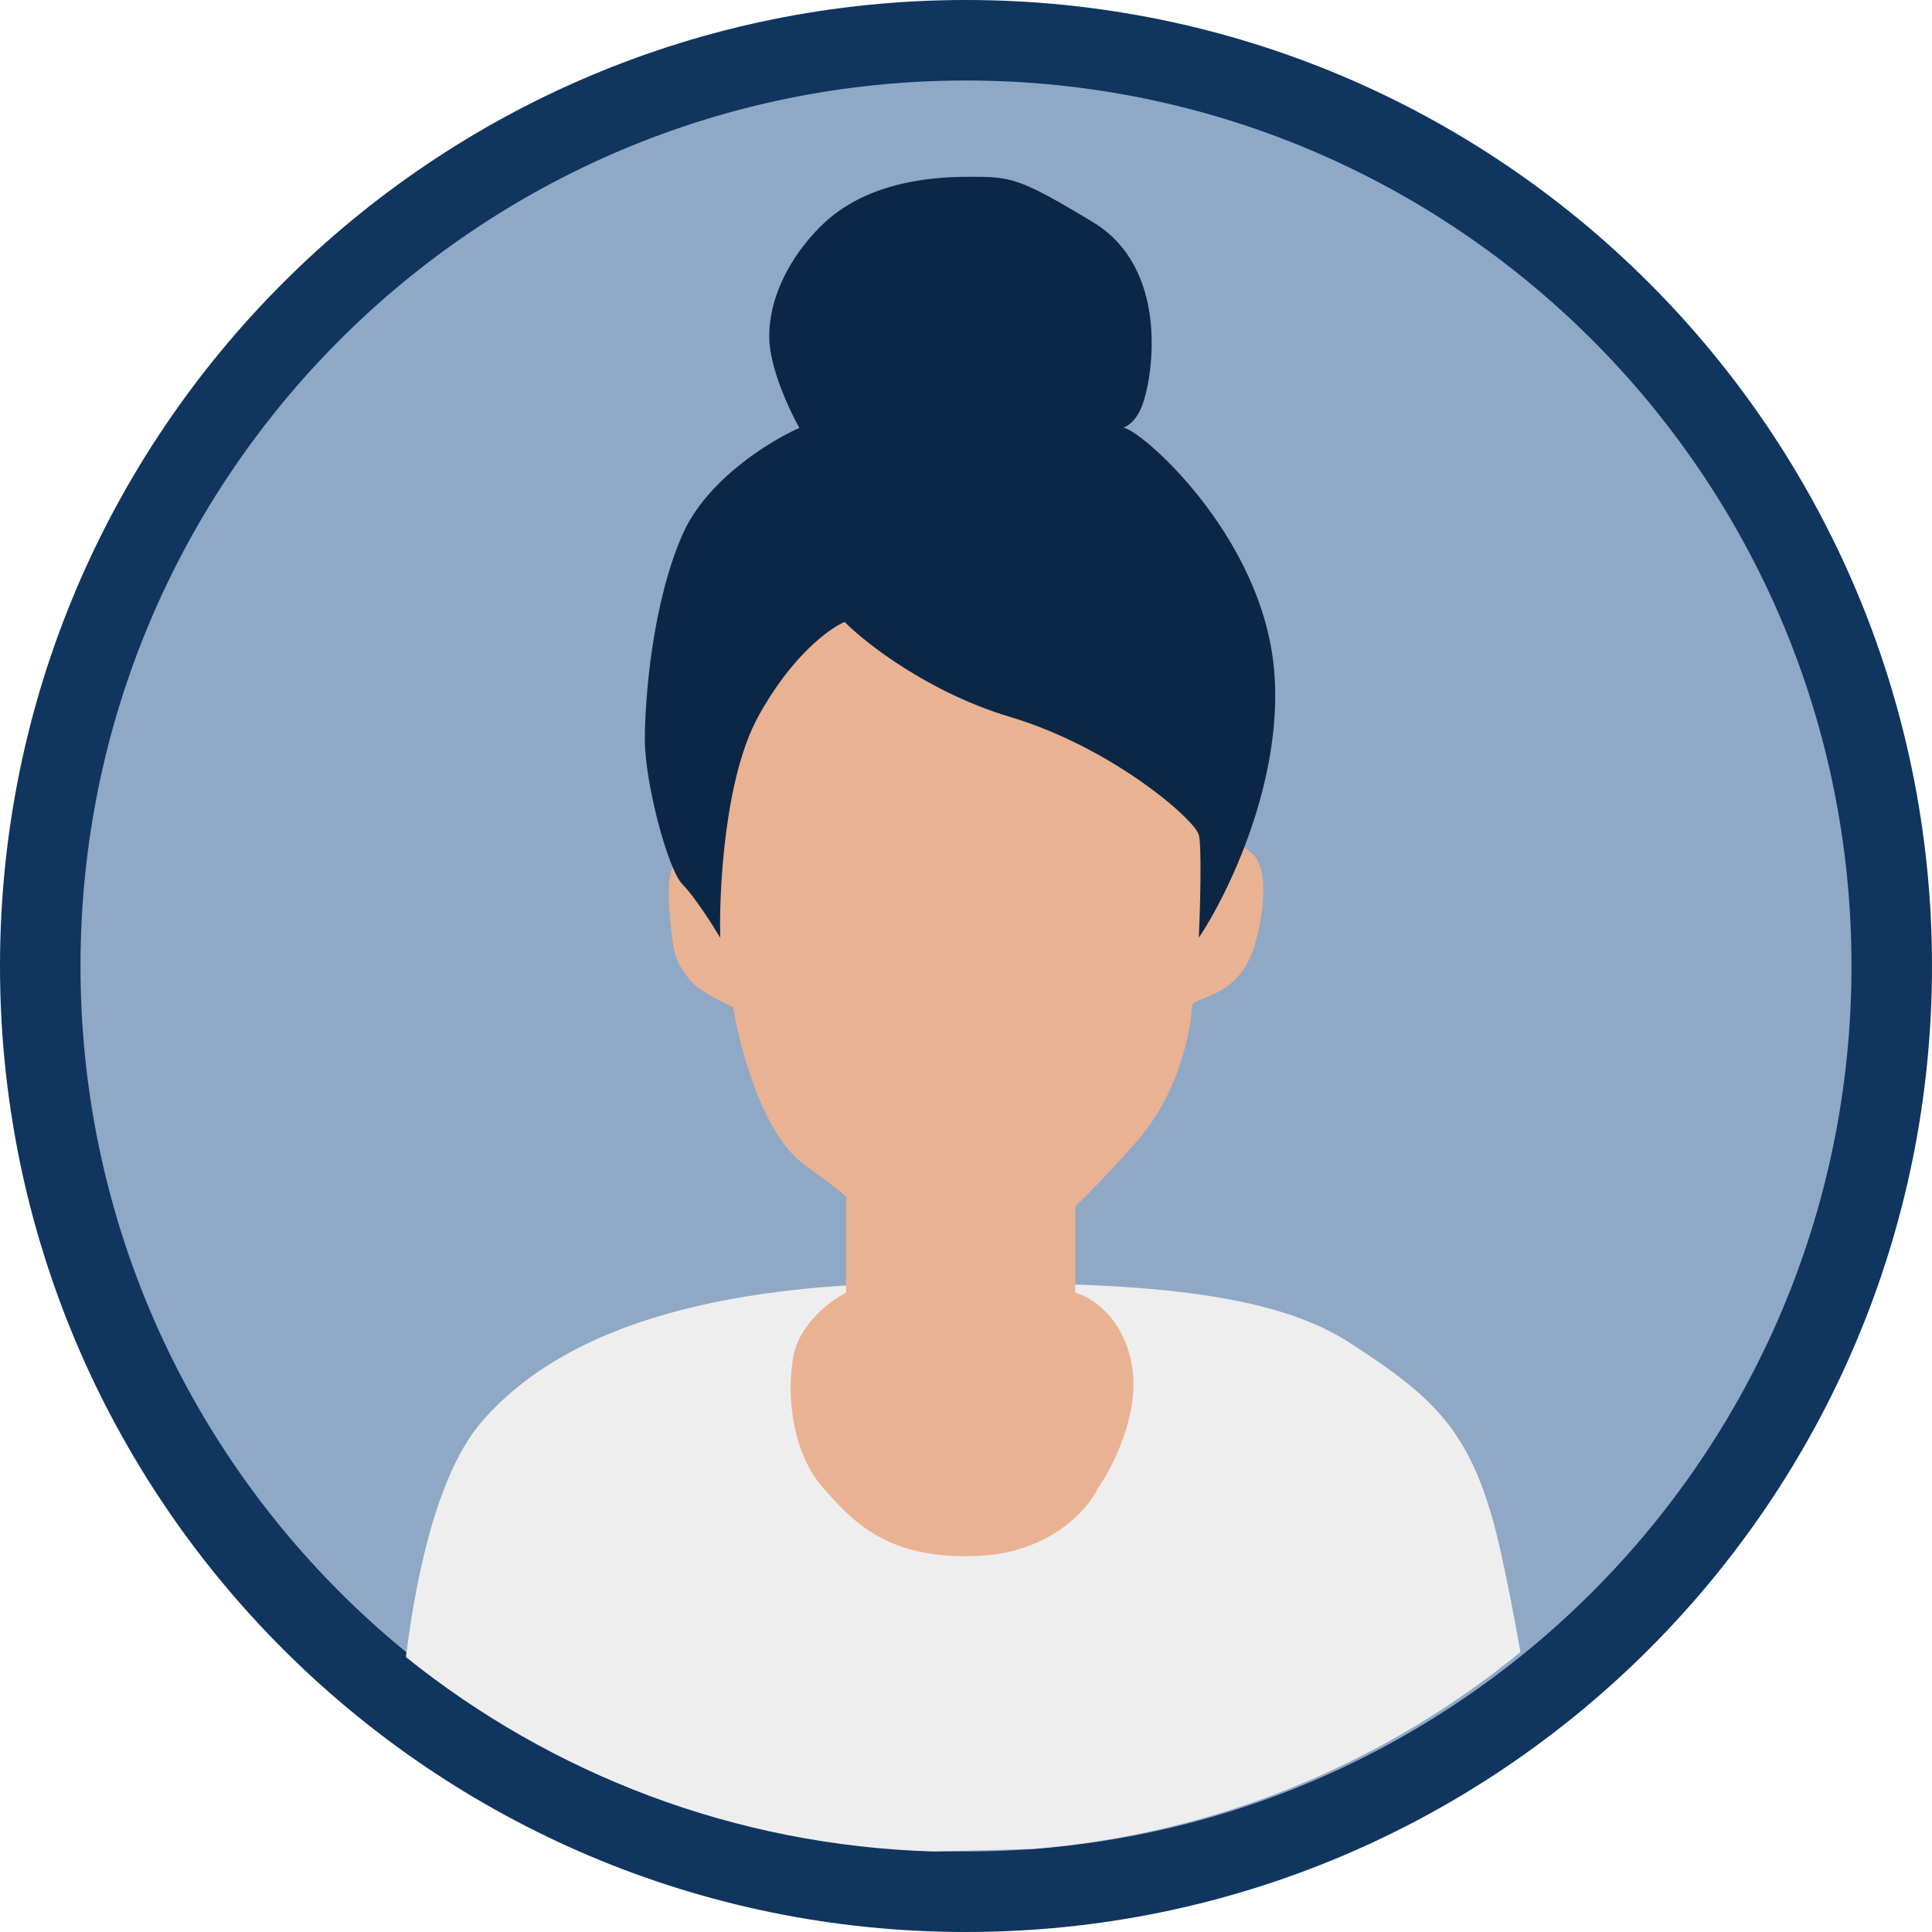
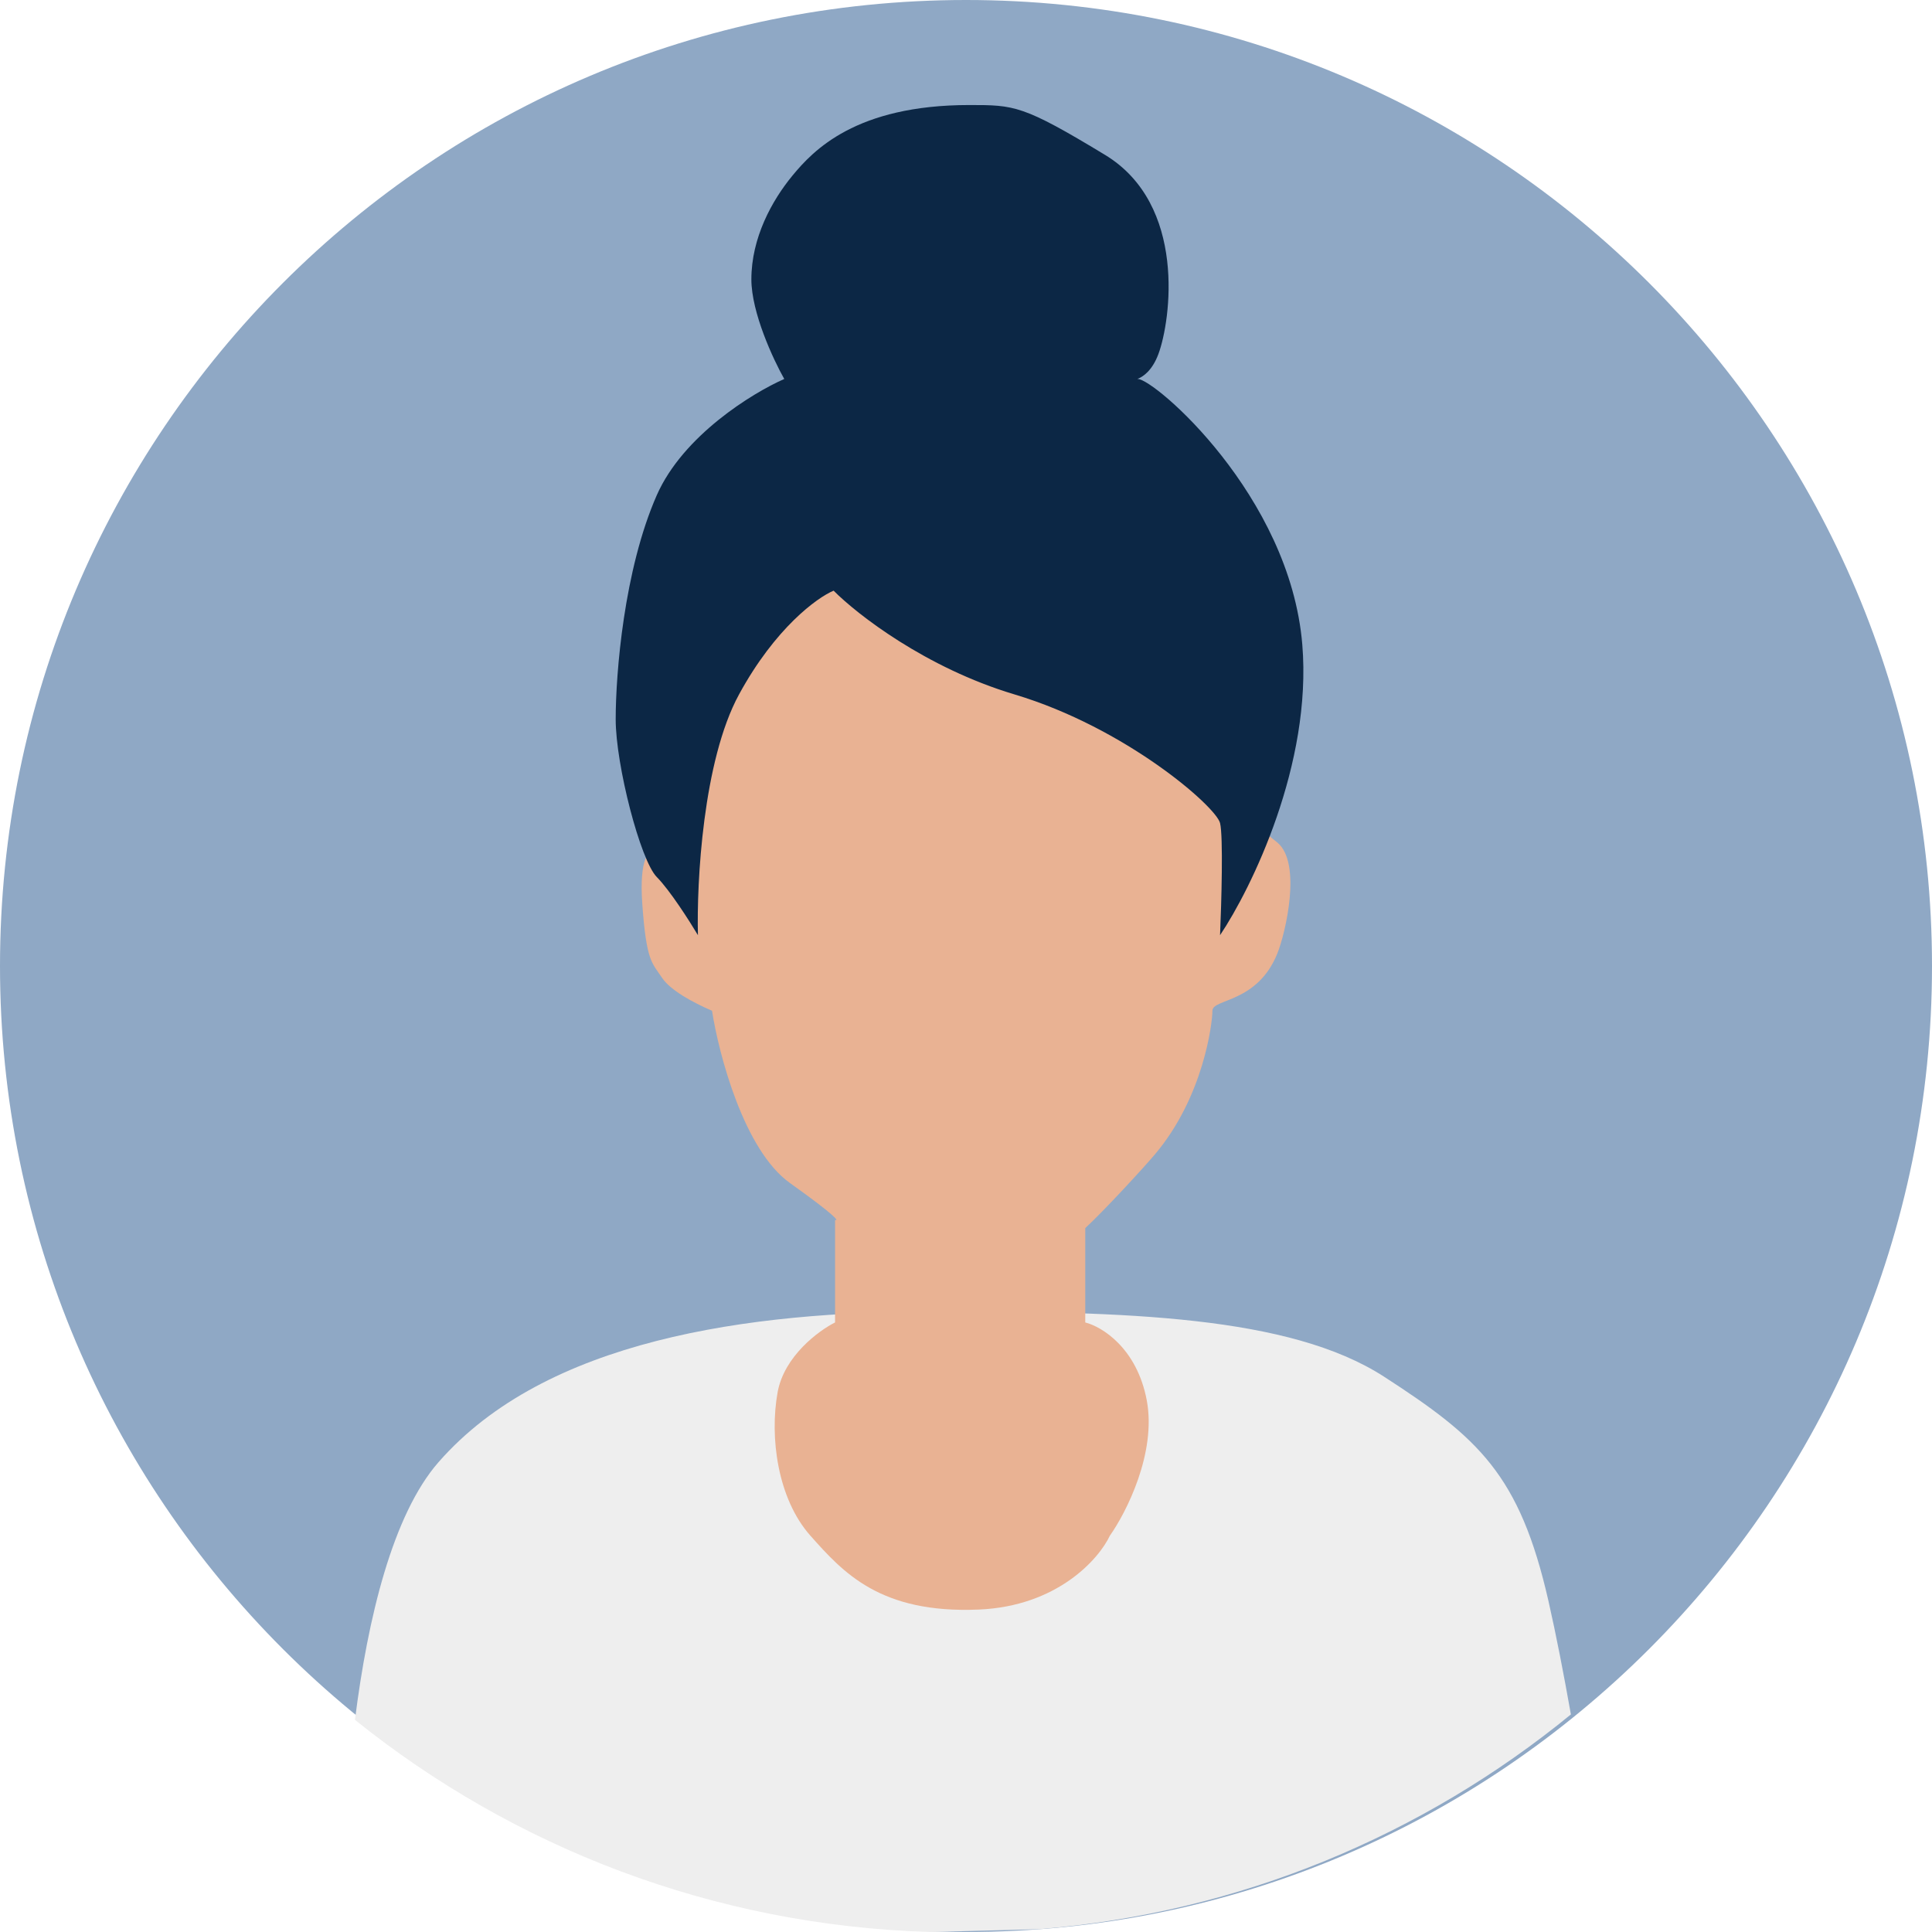
- <svg xmlns="http://www.w3.org/2000/svg" width="48" height="48" viewBox="0 0 48 48" fill="none">
-   <circle cx="24" cy="24" r="23" fill="#8FA8C5" stroke="#10355F" stroke-width="2" />
-   <path fill-rule="evenodd" clip-rule="evenodd" d="M10.084 41.169C10.375 38.85 10.945 36.492 11.986 35.301C14.42 32.517 19.007 31.867 23.314 31.867C27.62 31.867 31.365 31.96 33.519 33.352C35.672 34.745 36.608 35.58 37.263 38.457C37.44 39.232 37.614 40.135 37.775 41.045C34.422 43.789 30.244 45.562 25.669 45.936L23.193 46C18.238 45.854 13.694 44.069 10.084 41.169Z" fill="#EEEEEE" />
-   <path d="M16.628 22.59C16.553 21.544 16.784 21.345 16.908 21.376V18.854L21.018 15.024L25.969 16.986C27.432 18.356 30.643 20.815 31.092 21.189C31.652 21.656 31.279 23.244 31.092 23.711C30.636 24.852 29.612 24.739 29.612 25.019C29.612 25.299 29.41 26.98 28.304 28.288C28.023 28.621 27.152 29.565 26.716 29.97V32.118C27.09 32.212 27.893 32.697 28.117 33.893C28.341 35.089 27.65 36.446 27.277 36.975C27.028 37.505 26.081 38.582 24.288 38.657C22.046 38.75 21.205 37.816 20.458 36.975C19.71 36.135 19.524 34.734 19.71 33.706C19.86 32.884 20.645 32.305 21.018 32.118V29.783C21.112 29.814 21.037 29.689 19.991 28.942C18.945 28.195 18.372 26.015 18.216 25.019C17.78 24.832 17.267 24.552 17.08 24.272C16.849 23.924 16.721 23.898 16.628 22.59Z" fill="#E9B293" />
-   <path d="M16.958 13.277C17.557 11.916 19.143 10.946 19.86 10.631C19.611 10.189 19.111 9.118 19.111 8.362C19.111 7.417 19.579 6.566 20.048 5.999C20.516 5.431 21.484 4.392 24.074 4.392H24.074C25.104 4.392 25.291 4.392 27.164 5.526C29.036 6.66 28.662 9.307 28.381 10.063C28.241 10.442 28.03 10.583 27.901 10.631C27.905 10.631 27.909 10.631 27.913 10.631C28.287 10.631 31.377 13.277 31.658 16.68C31.883 19.403 30.503 22.226 29.785 23.298C29.817 22.573 29.86 21.048 29.785 20.745C29.692 20.367 27.632 18.571 25.104 17.815C23.081 17.21 21.515 15.987 20.984 15.452C20.61 15.609 19.654 16.302 18.831 17.815C18.006 19.327 17.863 22.1 17.894 23.298C17.707 22.983 17.257 22.277 16.958 21.974C16.583 21.596 16.021 19.422 16.021 18.382C16.021 17.342 16.209 14.979 16.958 13.277Z" fill="#0C2745" />
+ <svg xmlns="http://www.w3.org/2000/svg" width="44" height="44" viewBox="0 0 44 44" fill="none">
+   <circle cx="22" cy="22" r="22" fill="#8FA8C5" />
+   <path fill-rule="evenodd" clip-rule="evenodd" d="M8.084 39.169C8.375 36.85 8.945 34.492 9.986 33.301C12.421 30.517 17.008 29.867 21.314 29.867C25.621 29.867 29.366 29.96 31.519 31.352C33.672 32.745 34.608 33.58 35.264 36.457C35.44 37.232 35.615 38.135 35.776 39.045C32.422 41.789 28.244 43.562 23.67 43.936L21.194 44C16.238 43.854 11.694 42.069 8.084 39.169Z" fill="#EEEEEE" />
+   <path d="M14.628 20.59C14.553 19.544 14.783 19.345 14.908 19.376V16.854L19.018 13.024L23.969 14.986C25.432 16.356 28.643 18.815 29.092 19.189C29.652 19.656 29.279 21.244 29.092 21.711C28.635 22.852 27.612 22.739 27.612 23.019C27.612 23.299 27.41 24.98 26.304 26.288C26.023 26.621 25.152 27.565 24.716 27.97V30.118C25.09 30.212 25.893 30.697 26.117 31.893C26.341 33.089 25.65 34.446 25.276 34.975C25.027 35.505 24.081 36.582 22.287 36.657C20.045 36.75 19.205 35.816 18.457 34.975C17.71 34.135 17.523 32.734 17.71 31.706C17.86 30.884 18.644 30.305 19.018 30.118V27.783C19.111 27.814 19.037 27.689 17.99 26.942C16.944 26.195 16.371 24.015 16.216 23.019C15.78 22.832 15.267 22.552 15.08 22.272C14.848 21.924 14.721 21.898 14.628 20.59Z" fill="#E9B293" />
+   <path d="M14.958 11.277C15.558 9.916 17.143 8.946 17.861 8.631C17.611 8.189 17.112 7.118 17.112 6.362C17.112 5.417 17.58 4.566 18.048 3.999C18.517 3.431 19.485 2.392 22.075 2.392H22.075C23.105 2.392 23.292 2.392 25.164 3.526C27.037 4.66 26.663 7.307 26.382 8.063C26.241 8.442 26.03 8.583 25.902 8.631C25.905 8.631 25.909 8.631 25.913 8.631C26.288 8.631 29.378 11.277 29.659 14.681C29.884 17.403 28.504 20.226 27.786 21.298C27.817 20.573 27.861 19.048 27.786 18.745C27.692 18.367 25.633 16.571 23.105 15.815C21.082 15.21 19.515 13.987 18.985 13.452C18.61 13.609 17.655 14.302 16.831 15.815C16.007 17.327 15.864 20.1 15.895 21.298C15.707 20.983 15.258 20.277 14.958 19.974C14.584 19.596 14.022 17.422 14.022 16.382C14.022 15.342 14.209 12.979 14.958 11.277Z" fill="#0C2745" />
</svg>
